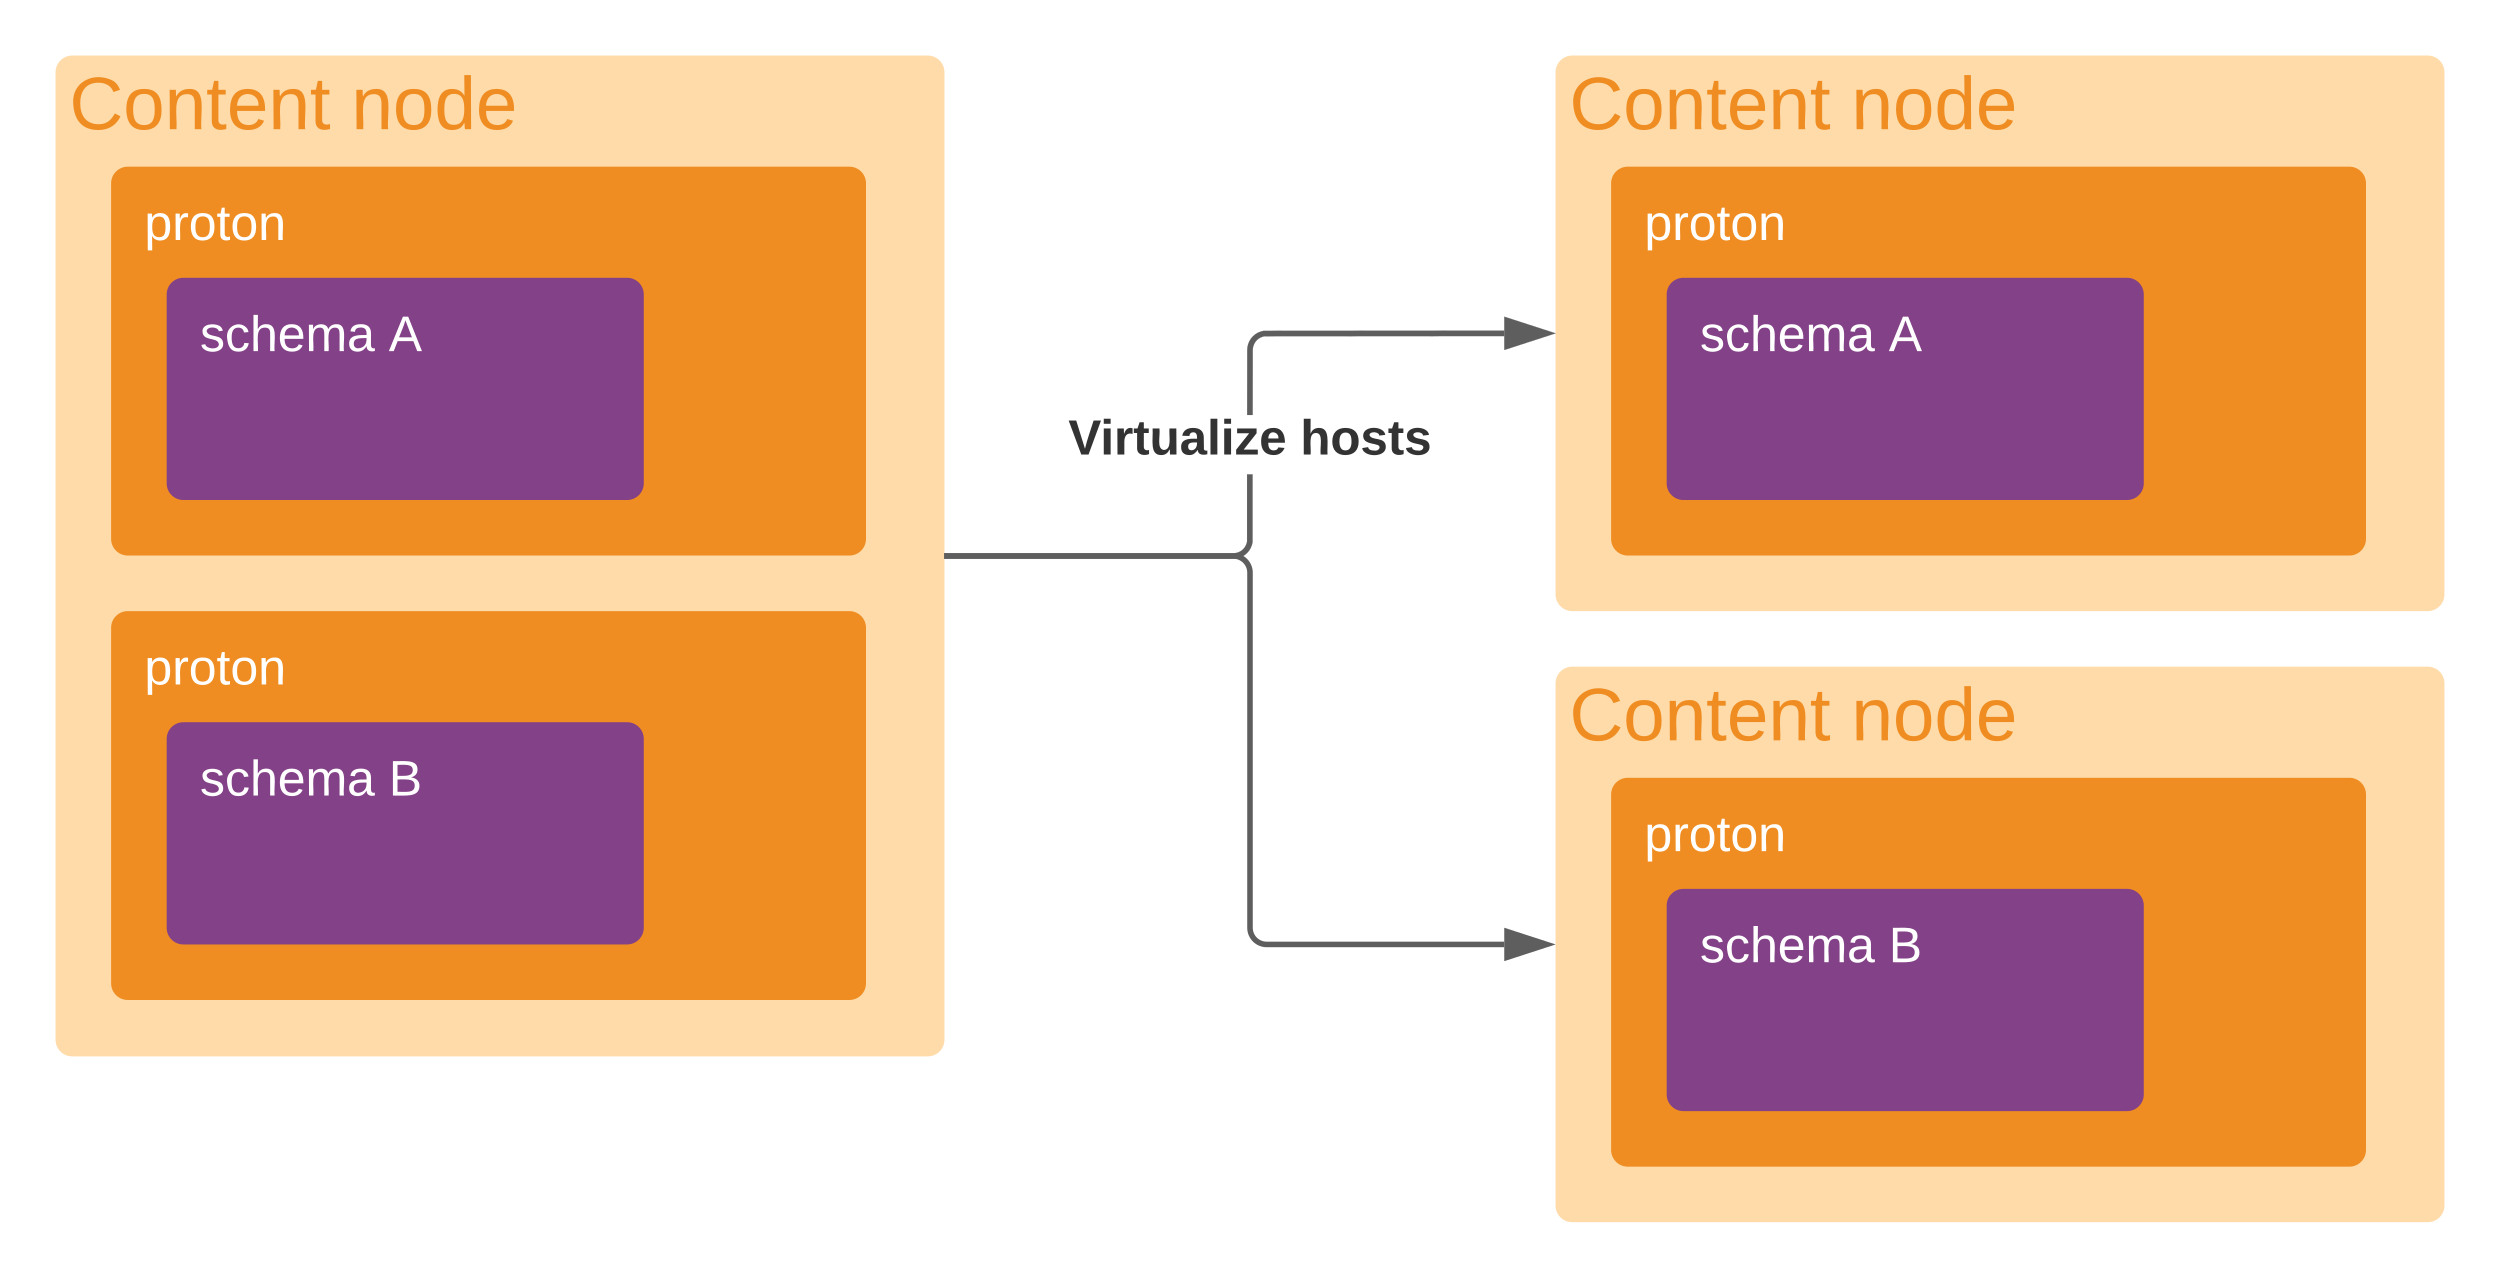
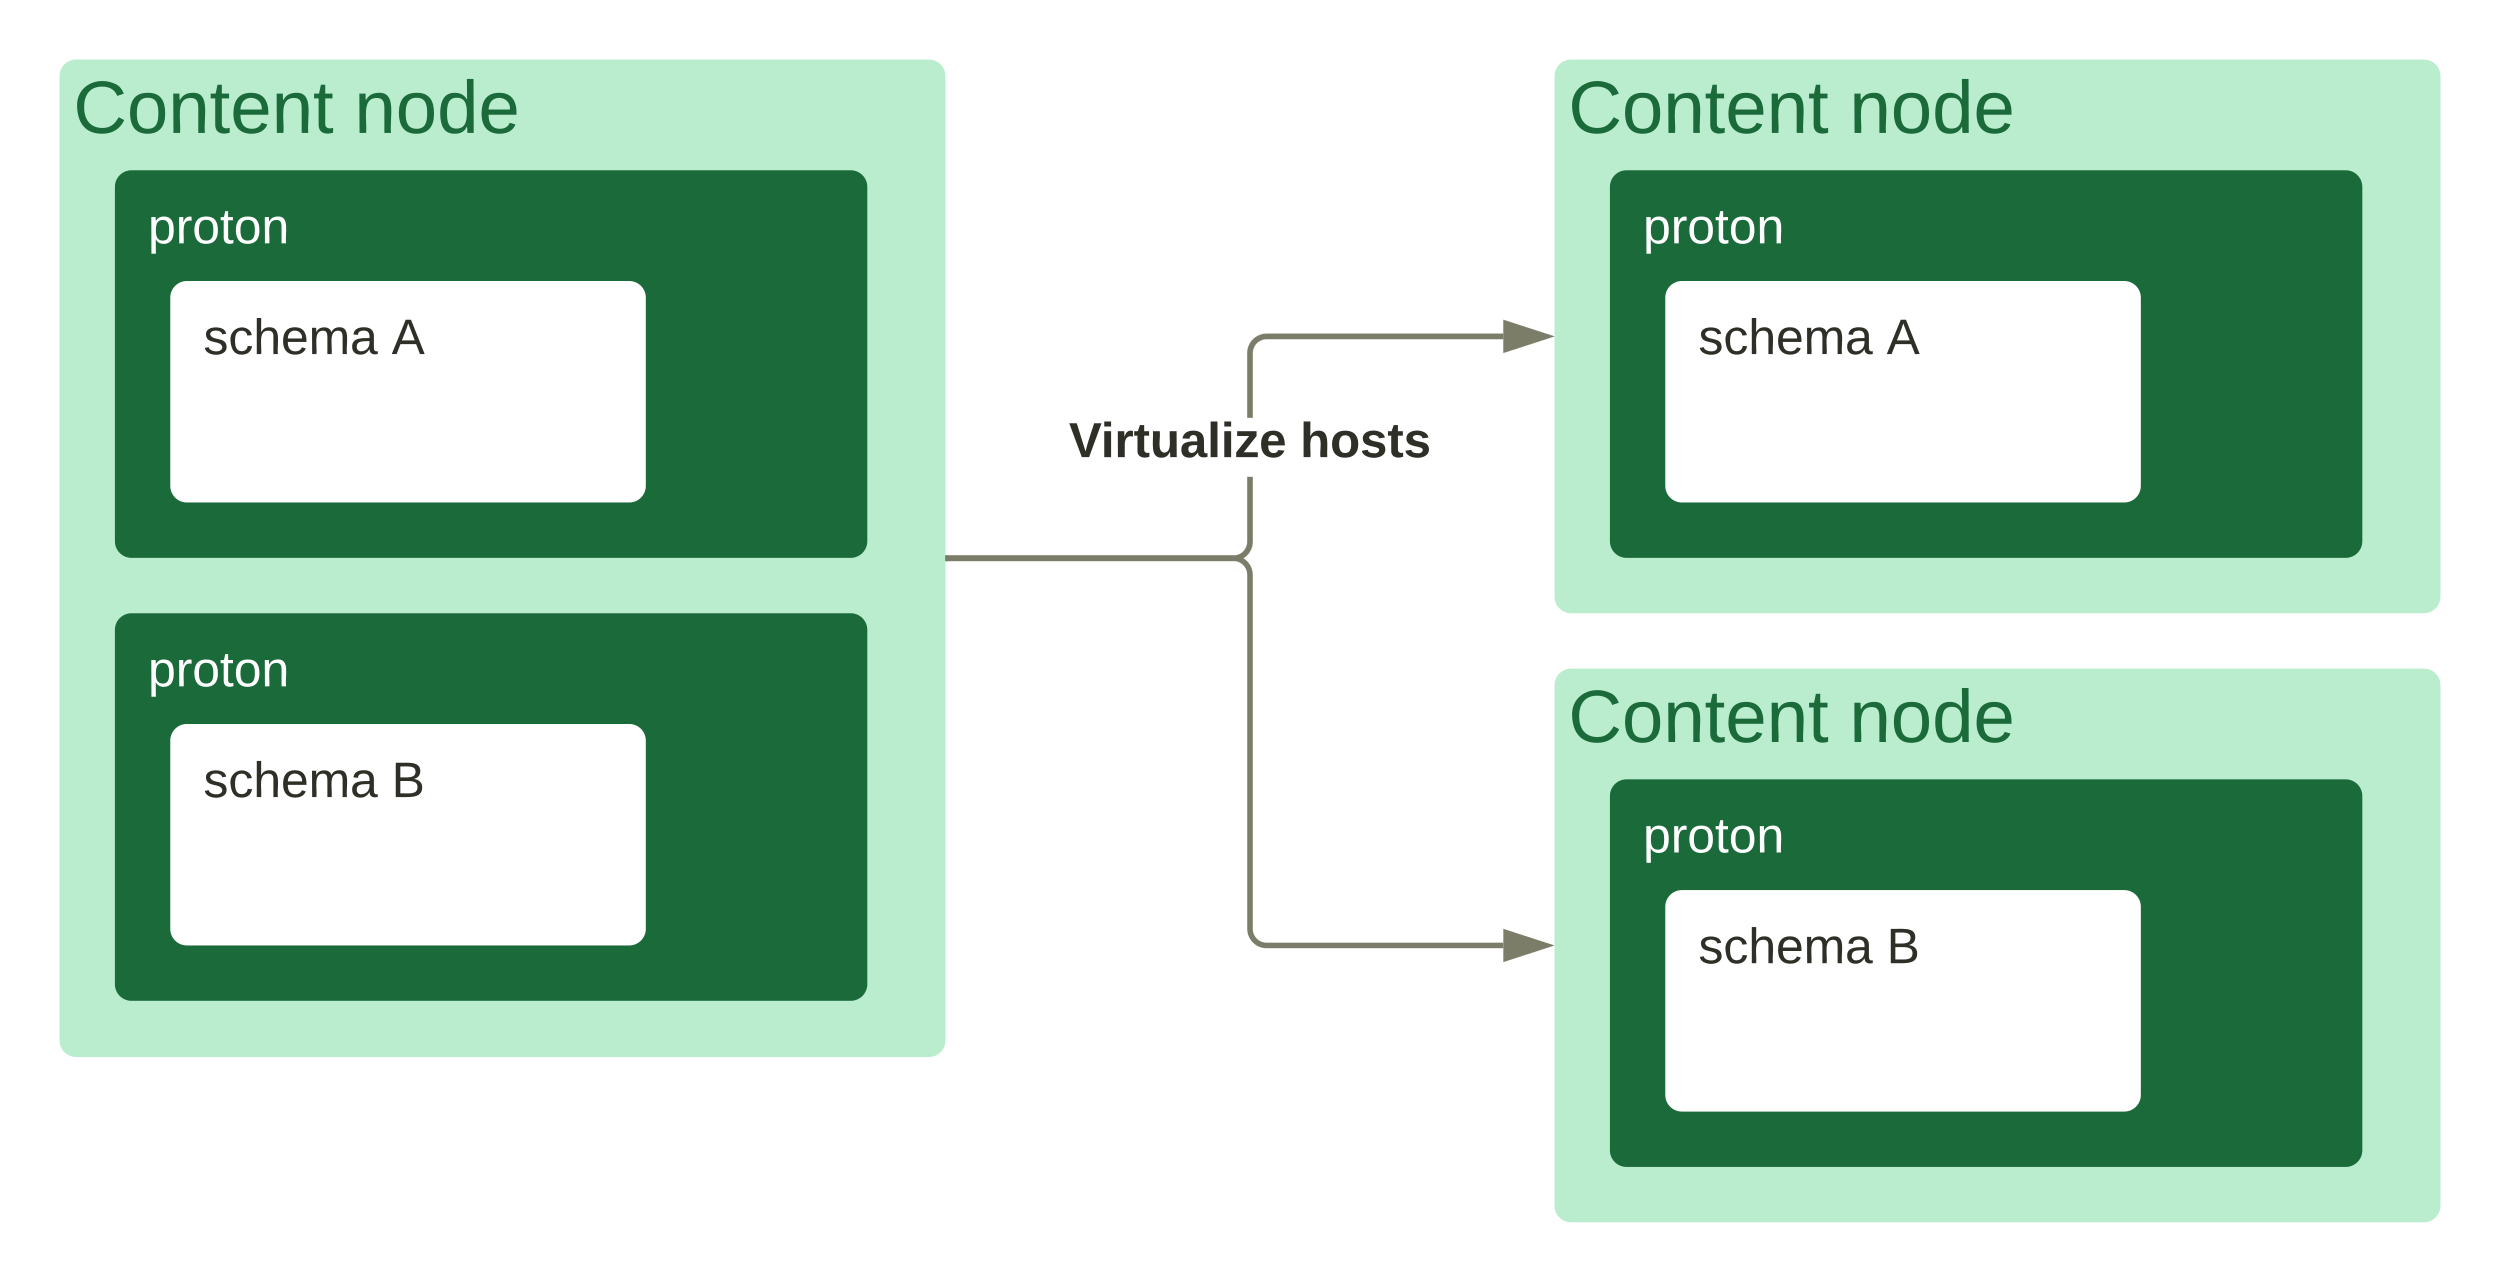
- <svg xmlns="http://www.w3.org/2000/svg" xmlns:ns1="lucid" xmlns:xlink="http://www.w3.org/1999/xlink" width="900" height="460">
-   <g transform="translate(1980 560)" ns1:page-tab-id="0_0">
+ <svg xmlns="http://www.w3.org/2000/svg" xmlns:ns1="lucid" xmlns:xlink="http://www.w3.org/1999/xlink" width="903" height="463">
+   <g transform="translate(1981.5 561.5)" ns1:page-tab-id="0_0">
    <path d="M-2000-1000h1000V0h-1000z" fill="#fff" />
-     <path d="M-1420-314a6 6 0 0 1 6-6h308a6 6 0 0 1 6 6v188a6 6 0 0 1-6 6h-308a6 6 0 0 1-6-6z" stroke="#000" stroke-opacity="0" stroke-width="3" fill="#ffdba9" />
+     <path d="M-1420-314a6 6 0 0 1 6-6h308a6 6 0 0 1 6 6v188a6 6 0 0 1-6 6h-308a6 6 0 0 1-6-6z" stroke="#000" stroke-opacity="0" stroke-width="3" fill="#baedce" />
    <path d="M-1420-314a6 6 0 0 1 6-6h168a6 6 0 0 1 6 6v28a6 6 0 0 1-6 6h-168a6 6 0 0 1-6-6z" stroke="#000" stroke-opacity="0" stroke-width="3" fill="#fff" fill-opacity="0" />
    <use xlink:href="#a" transform="matrix(1,0,0,1,-1415,-315) translate(0 21.51111)" />
    <use xlink:href="#b" transform="matrix(1,0,0,1,-1415,-315) translate(101.5056 21.51111)" />
-     <path d="M-1960-534a6 6 0 0 1 6-6h308a6 6 0 0 1 6 6v348.3a6 6 0 0 1-6 6h-308a6 6 0 0 1-6-6z" stroke="#000" stroke-opacity="0" stroke-width="3" fill="#ffdba9" />
-     <path d="M-1940-334a6 6 0 0 1 6-6h259.76a6 6 0 0 1 6 6v128a6 6 0 0 1-6 6H-1934a6 6 0 0 1-6-6z" stroke="#000" stroke-opacity="0" stroke-width="3" fill="#ef8d22" />
+     <path d="M-1960-534a6 6 0 0 1 6-6h308a6 6 0 0 1 6 6v348.3a6 6 0 0 1-6 6h-308a6 6 0 0 1-6-6z" stroke="#000" stroke-opacity="0" stroke-width="3" fill="#baedce" />
+     <path d="M-1940-334a6 6 0 0 1 6-6h259.77a6 6 0 0 1 6 6v128a6 6 0 0 1-6 6H-1934a6 6 0 0 1-6-6z" stroke="#000" stroke-opacity="0" stroke-width="3" fill="#1b6a3a" />
    <use xlink:href="#c" transform="matrix(1,0,0,1,-1928,-328) translate(0 14.4)" />
    <path d="M-1960-534a6 6 0 0 1 6-6h168a6 6 0 0 1 6 6v28a6 6 0 0 1-6 6h-168a6 6 0 0 1-6-6z" stroke="#000" stroke-opacity="0" stroke-width="3" fill="#fff" fill-opacity="0" />
-     <use xlink:href="#d" transform="matrix(1,0,0,1,-1955,-535) translate(0 21.51111)" />
-     <use xlink:href="#e" transform="matrix(1,0,0,1,-1955,-535) translate(101.5056 21.51111)" />
-     <path d="M-1940-494a6 6 0 0 1 6-6h259.76a6 6 0 0 1 6 6v128a6 6 0 0 1-6 6H-1934a6 6 0 0 1-6-6z" stroke="#000" stroke-opacity="0" stroke-width="3" fill="#ef8d22" />
-     <use xlink:href="#f" transform="matrix(1,0,0,1,-1928,-488) translate(0 14.4)" />
-     <path d="M-1920-454a6 6 0 0 1 6-6h159.76a6 6 0 0 1 6 6v68a6 6 0 0 1-6 6H-1914a6 6 0 0 1-6-6z" stroke="#000" stroke-opacity="0" stroke-width="3" fill="#834187" />
-     <use xlink:href="#g" transform="matrix(1,0,0,1,-1908,-448) translate(0 14.4)" />
-     <use xlink:href="#h" transform="matrix(1,0,0,1,-1908,-448) translate(67.95 14.4)" />
-     <path d="M-1920-294a6 6 0 0 1 6-6h159.76a6 6 0 0 1 6 6v68a6 6 0 0 1-6 6H-1914a6 6 0 0 1-6-6z" stroke="#000" stroke-opacity="0" stroke-width="3" fill="#834187" />
-     <use xlink:href="#i" transform="matrix(1,0,0,1,-1908,-288) translate(0 14.4)" />
-     <use xlink:href="#j" transform="matrix(1,0,0,1,-1908,-288) translate(67.95 14.4)" />
-     <path d="M-1420-534a6 6 0 0 1 6-6h308a6 6 0 0 1 6 6v188a6 6 0 0 1-6 6h-308a6 6 0 0 1-6-6z" stroke="#000" stroke-opacity="0" stroke-width="3" fill="#ffdba9" />
-     <path d="M-1400-274a6 6 0 0 1 6-6h259.76a6 6 0 0 1 6 6v128a6 6 0 0 1-6 6H-1394a6 6 0 0 1-6-6z" stroke="#000" stroke-opacity="0" stroke-width="3" fill="#ef8d22" />
+     <use xlink:href="#a" transform="matrix(1,0,0,1,-1955,-535) translate(0 21.51111)" />
+     <use xlink:href="#b" transform="matrix(1,0,0,1,-1955,-535) translate(101.5056 21.51111)" />
+     <path d="M-1940-494a6 6 0 0 1 6-6h259.77a6 6 0 0 1 6 6v128a6 6 0 0 1-6 6H-1934a6 6 0 0 1-6-6z" stroke="#000" stroke-opacity="0" stroke-width="3" fill="#1b6a3a" />
+     <use xlink:href="#c" transform="matrix(1,0,0,1,-1928,-488) translate(0 14.4)" />
+     <path d="M-1920-454a6 6 0 0 1 6-6h159.77a6 6 0 0 1 6 6v68a6 6 0 0 1-6 6H-1914a6 6 0 0 1-6-6z" stroke="#000" stroke-opacity="0" stroke-width="3" fill="#fff" />
+     <use xlink:href="#d" transform="matrix(1,0,0,1,-1908,-448) translate(0 14.4)" />
+     <use xlink:href="#e" transform="matrix(1,0,0,1,-1908,-448) translate(67.95 14.4)" />
+     <path d="M-1920-294a6 6 0 0 1 6-6h159.77a6 6 0 0 1 6 6v68a6 6 0 0 1-6 6H-1914a6 6 0 0 1-6-6z" stroke="#000" stroke-opacity="0" stroke-width="3" fill="#fff" />
+     <use xlink:href="#d" transform="matrix(1,0,0,1,-1908,-288) translate(0 14.4)" />
+     <use xlink:href="#f" transform="matrix(1,0,0,1,-1908,-288) translate(67.95 14.4)" />
+     <path d="M-1420-534a6 6 0 0 1 6-6h308a6 6 0 0 1 6 6v188a6 6 0 0 1-6 6h-308a6 6 0 0 1-6-6z" stroke="#000" stroke-opacity="0" stroke-width="3" fill="#baedce" />
+     <path d="M-1400-274a6 6 0 0 1 6-6h259.77a6 6 0 0 1 6 6v128a6 6 0 0 1-6 6H-1394a6 6 0 0 1-6-6z" stroke="#000" stroke-opacity="0" stroke-width="3" fill="#1b6a3a" />
    <use xlink:href="#c" transform="matrix(1,0,0,1,-1388,-268) translate(0 14.4)" />
    <path d="M-1420-534a6 6 0 0 1 6-6h168a6 6 0 0 1 6 6v28a6 6 0 0 1-6 6h-168a6 6 0 0 1-6-6z" stroke="#000" stroke-opacity="0" stroke-width="3" fill="#fff" fill-opacity="0" />
    <use xlink:href="#a" transform="matrix(1,0,0,1,-1415,-535) translate(0 21.51111)" />
    <use xlink:href="#b" transform="matrix(1,0,0,1,-1415,-535) translate(101.5056 21.51111)" />
-     <path d="M-1400-494a6 6 0 0 1 6-6h259.76a6 6 0 0 1 6 6v128a6 6 0 0 1-6 6H-1394a6 6 0 0 1-6-6z" stroke="#000" stroke-opacity="0" stroke-width="3" fill="#ef8d22" />
+     <path d="M-1400-494a6 6 0 0 1 6-6h259.77a6 6 0 0 1 6 6v128a6 6 0 0 1-6 6H-1394a6 6 0 0 1-6-6z" stroke="#000" stroke-opacity="0" stroke-width="3" fill="#1b6a3a" />
    <use xlink:href="#c" transform="matrix(1,0,0,1,-1388,-488) translate(0 14.4)" />
-     <path d="M-1380-454a6 6 0 0 1 6-6h159.76a6 6 0 0 1 6 6v68a6 6 0 0 1-6 6H-1374a6 6 0 0 1-6-6z" stroke="#000" stroke-opacity="0" stroke-width="3" fill="#834187" />
-     <use xlink:href="#i" transform="matrix(1,0,0,1,-1368,-448) translate(0 14.4)" />
-     <use xlink:href="#k" transform="matrix(1,0,0,1,-1368,-448) translate(67.95 14.4)" />
-     <path d="M-1380-234a6 6 0 0 1 6-6h159.76a6 6 0 0 1 6 6v68a6 6 0 0 1-6 6H-1374a6 6 0 0 1-6-6z" stroke="#000" stroke-opacity="0" stroke-width="3" fill="#834187" />
-     <use xlink:href="#i" transform="matrix(1,0,0,1,-1368,-228) translate(0 14.4)" />
-     <use xlink:href="#j" transform="matrix(1,0,0,1,-1368,-228) translate(67.95 14.4)" />
-     <path d="M-1529.07-364.8l-.27 1.1-.42 1.02-.57.94-.72.84-.83.7-.94.58-1.02.43-1.06.26-1.06.1h-103.08v-2h103l.82-.08.76-.18.73-.3.67-.4.6-.52.5-.6.4-.67.3-.7.2-.74v-24.22h2zm90.6-74.2l-86.35.07-.72.18-.73.3-.67.4-.6.52-.5.6-.4.66-.3.73-.2.76-.06.82-.03 23.37h-2l.03-23.44.08-1.06.26-1.06.42-1.02.57-.94.72-.83.83-.72.94-.57 1.02-.42 1.1-.27 86.6-.07z" stroke="#5e5e5e" stroke-width=".05" fill="#5e5e5e" />
-     <path d="M-1639-358.85h-1.04v-2h1.03z" fill="#5e5e5e" />
-     <path d="M-1639-358.83h-1.06v-2.05h1.07zm-1-2v1.95h.96v-1.95z" stroke="#5e5e5e" stroke-width=".05" fill="#5e5e5e" />
-     <path d="M-1423.2-440l-14.27 4.64v-9.28z" fill="#5e5e5e" />
-     <path d="M-1419.96-440l-18.5 6v-12zm-16.5 3.26l10.02-3.26-10.03-3.26z" stroke="#5e5e5e" stroke-width=".05" fill="#5e5e5e" />
+     <path d="M-1380-454a6 6 0 0 1 6-6h159.77a6 6 0 0 1 6 6v68a6 6 0 0 1-6 6H-1374a6 6 0 0 1-6-6z" stroke="#000" stroke-opacity="0" stroke-width="3" fill="#fff" />
+     <use xlink:href="#d" transform="matrix(1,0,0,1,-1368,-448) translate(0 14.4)" />
+     <use xlink:href="#e" transform="matrix(1,0,0,1,-1368,-448) translate(67.95 14.4)" />
+     <path d="M-1380-234a6 6 0 0 1 6-6h159.77a6 6 0 0 1 6 6v68a6 6 0 0 1-6 6H-1374a6 6 0 0 1-6-6z" stroke="#000" stroke-opacity="0" stroke-width="3" fill="#fff" />
+     <use xlink:href="#d" transform="matrix(1,0,0,1,-1368,-228) translate(0 14.4)" />
+     <use xlink:href="#f" transform="matrix(1,0,0,1,-1368,-228) translate(67.95 14.4)" />
+     <path d="M-1529-365.82l-.08 1.06-.26 1.07-.42 1.02-.57.94-.72.84-.83.7-.94.58-1.02.43-1.06.26-1.06.08H-1639v-2h102.96l.82-.06.76-.18.73-.3.67-.4.6-.52.5-.6.4-.67.3-.7.2-.77.06-.82v-23.36h2zm90.5-73.18h-85.46l-.82.06-.76.2-.73.3-.67.4-.6.5-.5.6-.4.67-.3.73-.2.76-.06.82v23.37h-2v-23.44l.08-1.06.26-1.06.42-1.02.57-.94.72-.83.83-.72.94-.57 1.02-.42 1.06-.26 1.06-.08h85.54z" stroke="#7b7d68" stroke-width=".05" fill="#7b7d68" />
+     <path d="M-1638.97-358.86h-1.03v-2h1.03z" fill="#7b7d68" />
+     <path d="M-1638.95-358.83h-1.08v-2.05h1.08zm-1.02-2v1.95h.97v-1.95z" stroke="#7b7d68" stroke-width=".05" fill="#7b7d68" />
+     <path d="M-1423.24-440l-14.26 4.63v-9.26z" fill="#7b7d68" />
+     <path d="M-1420-440l-18.5 6v-12zm-16.5 3.26l10.03-3.26-10.03-3.26z" stroke="#7b7d68" stroke-width=".05" fill="#7b7d68" />
    <g>
-       <use xlink:href="#l" transform="matrix(1,0,0,1,-1595.383,-410.5941) translate(0 14.22222)" />
-       <use xlink:href="#m" transform="matrix(1,0,0,1,-1595.383,-410.5941) translate(83.50617 14.22222)" />
+       <use xlink:href="#g" transform="matrix(1,0,0,1,-1595.383,-410.5941) translate(0 14.22222)" />
+       <use xlink:href="#h" transform="matrix(1,0,0,1,-1595.383,-410.5941) translate(83.50617 14.22222)" />
    </g>
-     <path d="M-1639.04-359.85H-1536a6 6 0 0 1 6 6V-226a6 6 0 0 0 6 6h85.53" stroke="#5e5e5e" stroke-width="2" fill="none" />
-     <path d="M-1639-358.85h-1.04v-2h1.03z" stroke="#5e5e5e" stroke-width=".05" fill="#5e5e5e" />
-     <path d="M-1423.2-220l-14.27 4.64v-9.28z" stroke="#5e5e5e" stroke-width="2" fill="#5e5e5e" />
+     <path d="M-1639-359.86h103a6 6 0 0 1 6 6V-226a6 6 0 0 0 6 6h85.5" stroke="#7b7d68" stroke-width="2" fill="none" />
+     <path d="M-1638.97-358.86h-1.03v-2h1.03z" stroke="#7b7d68" stroke-width=".05" fill="#7b7d68" />
+     <path d="M-1423.24-220l-14.26 4.63v-9.26z" stroke="#7b7d68" stroke-width="2" fill="#7b7d68" />
    <defs>
-       <path fill="#ef8d22" d="M212-179c-10-28-35-45-73-45-59 0-87 40-87 99 0 60 29 101 89 101 43 0 62-24 78-52l27 14C228-24 195 4 139 4 59 4 22-46 18-125c-6-104 99-153 187-111 19 9 31 26 39 46" id="n" />
-       <path fill="#ef8d22" d="M100-194c62-1 85 37 85 99 1 63-27 99-86 99S16-35 15-95c0-66 28-99 85-99zM99-20c44 1 53-31 53-75 0-43-8-75-51-75s-53 32-53 75 10 74 51 75" id="o" />
-       <path fill="#ef8d22" d="M117-194c89-4 53 116 60 194h-32v-121c0-31-8-49-39-48C34-167 62-67 57 0H25l-1-190h30c1 10-1 24 2 32 11-22 29-35 61-36" id="p" />
-       <path fill="#ef8d22" d="M59-47c-2 24 18 29 38 22v24C64 9 27 4 27-40v-127H5v-23h24l9-43h21v43h35v23H59v120" id="q" />
-       <path fill="#ef8d22" d="M100-194c63 0 86 42 84 106H49c0 40 14 67 53 68 26 1 43-12 49-29l28 8c-11 28-37 45-77 45C44 4 14-33 15-96c1-61 26-98 85-98zm52 81c6-60-76-77-97-28-3 7-6 17-6 28h103" id="r" />
+       <path fill="#1b6a3a" d="M212-179c-10-28-35-45-73-45-59 0-87 40-87 99 0 60 29 101 89 101 43 0 62-24 78-52l27 14C228-24 195 4 139 4 59 4 22-46 18-125c-6-104 99-153 187-111 19 9 31 26 39 46" id="i" />
+       <path fill="#1b6a3a" d="M100-194c62-1 85 37 85 99 1 63-27 99-86 99S16-35 15-95c0-66 28-99 85-99zM99-20c44 1 53-31 53-75 0-43-8-75-51-75s-53 32-53 75 10 74 51 75" id="j" />
+       <path fill="#1b6a3a" d="M117-194c89-4 53 116 60 194h-32v-121c0-31-8-49-39-48C34-167 62-67 57 0H25l-1-190h30c1 10-1 24 2 32 11-22 29-35 61-36" id="k" />
+       <path fill="#1b6a3a" d="M59-47c-2 24 18 29 38 22v24C64 9 27 4 27-40v-127H5v-23h24l9-43h21v43h35v23H59v120" id="l" />
+       <path fill="#1b6a3a" d="M100-194c63 0 86 42 84 106H49c0 40 14 67 53 68 26 1 43-12 49-29l28 8c-11 28-37 45-77 45C44 4 14-33 15-96c1-61 26-98 85-98zm52 81c6-60-76-77-97-28-3 7-6 17-6 28h103" id="m" />
      <g id="a">
-         <use transform="matrix(0.07469136,0,0,0.07469136,0,0)" xlink:href="#n" />
-         <use transform="matrix(0.07469136,0,0,0.07469136,19.34506,0)" xlink:href="#o" />
-         <use transform="matrix(0.07469136,0,0,0.07469136,34.28333,0)" xlink:href="#p" />
-         <use transform="matrix(0.07469136,0,0,0.07469136,49.2216,0)" xlink:href="#q" />
-         <use transform="matrix(0.07469136,0,0,0.07469136,56.69074,0)" xlink:href="#r" />
-         <use transform="matrix(0.07469136,0,0,0.07469136,71.62901,0)" xlink:href="#p" />
-         <use transform="matrix(0.07469136,0,0,0.07469136,86.56728,0)" xlink:href="#q" />
+         <use transform="matrix(0.07469136,0,0,0.07469136,0,0)" xlink:href="#i" />
+         <use transform="matrix(0.07469136,0,0,0.07469136,19.34506,0)" xlink:href="#j" />
+         <use transform="matrix(0.07469136,0,0,0.07469136,34.28333,0)" xlink:href="#k" />
+         <use transform="matrix(0.07469136,0,0,0.07469136,49.2216,0)" xlink:href="#l" />
+         <use transform="matrix(0.07469136,0,0,0.07469136,56.69074,0)" xlink:href="#m" />
+         <use transform="matrix(0.07469136,0,0,0.07469136,71.62901,0)" xlink:href="#k" />
+         <use transform="matrix(0.07469136,0,0,0.07469136,86.56728,0)" xlink:href="#l" />
      </g>
-       <path fill="#ef8d22" d="M85-194c31 0 48 13 60 33l-1-100h32l1 261h-30c-2-10 0-23-3-31C134-8 116 4 85 4 32 4 16-35 15-94c0-66 23-100 70-100zm9 24c-40 0-46 34-46 75 0 40 6 74 45 74 42 0 51-32 51-76 0-42-9-74-50-73" id="s" />
+       <path fill="#1b6a3a" d="M85-194c31 0 48 13 60 33l-1-100h32l1 261h-30c-2-10 0-23-3-31C134-8 116 4 85 4 32 4 16-35 15-94c0-66 23-100 70-100zm9 24c-40 0-46 34-46 75 0 40 6 74 45 74 42 0 51-32 51-76 0-42-9-74-50-73" id="n" />
      <g id="b">
-         <use transform="matrix(0.07469136,0,0,0.07469136,0,0)" xlink:href="#p" />
-         <use transform="matrix(0.07469136,0,0,0.07469136,14.93827,0)" xlink:href="#o" />
-         <use transform="matrix(0.07469136,0,0,0.07469136,29.87654,0)" xlink:href="#s" />
-         <use transform="matrix(0.07469136,0,0,0.07469136,44.81481,0)" xlink:href="#r" />
+         <use transform="matrix(0.07469136,0,0,0.07469136,0,0)" xlink:href="#k" />
+         <use transform="matrix(0.07469136,0,0,0.07469136,14.93827,0)" xlink:href="#j" />
+         <use transform="matrix(0.07469136,0,0,0.07469136,29.87654,0)" xlink:href="#n" />
+         <use transform="matrix(0.07469136,0,0,0.07469136,44.81481,0)" xlink:href="#m" />
      </g>
-       <path fill="#fff" d="M115-194c55 1 70 41 70 98S169 2 115 4C84 4 66-9 55-30l1 105H24l-1-265h31l2 30c10-21 28-34 59-34zm-8 174c40 0 45-34 45-75s-6-73-45-74c-42 0-51 32-51 76 0 43 10 73 51 73" id="t" />
-       <path fill="#fff" d="M114-163C36-179 61-72 57 0H25l-1-190h30c1 12-1 29 2 39 6-27 23-49 58-41v29" id="u" />
-       <path fill="#fff" d="M100-194c62-1 85 37 85 99 1 63-27 99-86 99S16-35 15-95c0-66 28-99 85-99zM99-20c44 1 53-31 53-75 0-43-8-75-51-75s-53 32-53 75 10 74 51 75" id="v" />
-       <path fill="#fff" d="M59-47c-2 24 18 29 38 22v24C64 9 27 4 27-40v-127H5v-23h24l9-43h21v43h35v23H59v120" id="w" />
-       <path fill="#fff" d="M117-194c89-4 53 116 60 194h-32v-121c0-31-8-49-39-48C34-167 62-67 57 0H25l-1-190h30c1 10-1 24 2 32 11-22 29-35 61-36" id="x" />
+       <path fill="#fff" d="M115-194c55 1 70 41 70 98S169 2 115 4C84 4 66-9 55-30l1 105H24l-1-265h31l2 30c10-21 28-34 59-34zm-8 174c40 0 45-34 45-75s-6-73-45-74c-42 0-51 32-51 76 0 43 10 73 51 73" id="o" />
+       <path fill="#fff" d="M114-163C36-179 61-72 57 0H25l-1-190h30c1 12-1 29 2 39 6-27 23-49 58-41v29" id="p" />
+       <path fill="#fff" d="M100-194c62-1 85 37 85 99 1 63-27 99-86 99S16-35 15-95c0-66 28-99 85-99zM99-20c44 1 53-31 53-75 0-43-8-75-51-75s-53 32-53 75 10 74 51 75" id="q" />
+       <path fill="#fff" d="M59-47c-2 24 18 29 38 22v24C64 9 27 4 27-40v-127H5v-23h24l9-43h21v43h35v23H59v120" id="r" />
+       <path fill="#fff" d="M117-194c89-4 53 116 60 194h-32v-121c0-31-8-49-39-48C34-167 62-67 57 0H25l-1-190h30c1 10-1 24 2 32 11-22 29-35 61-36" id="s" />
      <g id="c">
+         <use transform="matrix(0.05,0,0,0.05,0,0)" xlink:href="#o" />
+         <use transform="matrix(0.05,0,0,0.05,10,0)" xlink:href="#p" />
+         <use transform="matrix(0.05,0,0,0.05,15.95,0)" xlink:href="#q" />
+         <use transform="matrix(0.05,0,0,0.05,25.95,0)" xlink:href="#r" />
+         <use transform="matrix(0.05,0,0,0.05,30.95,0)" xlink:href="#q" />
+         <use transform="matrix(0.05,0,0,0.05,40.95,0)" xlink:href="#s" />
+       </g>
+       <path fill="#2e2f27" d="M135-143c-3-34-86-38-87 0 15 53 115 12 119 90S17 21 10-45l28-5c4 36 97 45 98 0-10-56-113-15-118-90-4-57 82-63 122-42 12 7 21 19 24 35" id="t" />
+       <path fill="#2e2f27" d="M96-169c-40 0-48 33-48 73s9 75 48 75c24 0 41-14 43-38l32 2c-6 37-31 61-74 61-59 0-76-41-82-99-10-93 101-131 147-64 4 7 5 14 7 22l-32 3c-4-21-16-35-41-35" id="u" />
+       <path fill="#2e2f27" d="M106-169C34-169 62-67 57 0H25v-261h32l-1 103c12-21 28-36 61-36 89 0 53 116 60 194h-32v-121c2-32-8-49-39-48" id="v" />
+       <path fill="#2e2f27" d="M100-194c63 0 86 42 84 106H49c0 40 14 67 53 68 26 1 43-12 49-29l28 8c-11 28-37 45-77 45C44 4 14-33 15-96c1-61 26-98 85-98zm52 81c6-60-76-77-97-28-3 7-6 17-6 28h103" id="w" />
+       <path fill="#2e2f27" d="M210-169c-67 3-38 105-44 169h-31v-121c0-29-5-50-35-48C34-165 62-65 56 0H25l-1-190h30c1 10-1 24 2 32 10-44 99-50 107 0 11-21 27-35 58-36 85-2 47 119 55 194h-31v-121c0-29-5-49-35-48" id="x" />
+       <path fill="#2e2f27" d="M141-36C126-15 110 5 73 4 37 3 15-17 15-53c-1-64 63-63 125-63 3-35-9-54-41-54-24 1-41 7-42 31l-33-3c5-37 33-52 76-52 45 0 72 20 72 64v82c-1 20 7 32 28 27v20c-31 9-61-2-59-35zM48-53c0 20 12 33 32 33 41-3 63-29 60-74-43 2-92-5-92 41" id="y" />
+       <g id="d">
        <use transform="matrix(0.05,0,0,0.05,0,0)" xlink:href="#t" />
-         <use transform="matrix(0.05,0,0,0.05,10,0)" xlink:href="#u" />
-         <use transform="matrix(0.05,0,0,0.05,15.95,0)" xlink:href="#v" />
-         <use transform="matrix(0.05,0,0,0.05,25.95,0)" xlink:href="#w" />
-         <use transform="matrix(0.05,0,0,0.05,30.95,0)" xlink:href="#v" />
-         <use transform="matrix(0.05,0,0,0.05,40.95,0)" xlink:href="#x" />
+         <use transform="matrix(0.05,0,0,0.05,9,0)" xlink:href="#u" />
+         <use transform="matrix(0.05,0,0,0.05,18,0)" xlink:href="#v" />
+         <use transform="matrix(0.05,0,0,0.05,28,0)" xlink:href="#w" />
+         <use transform="matrix(0.05,0,0,0.05,38,0)" xlink:href="#x" />
+         <use transform="matrix(0.05,0,0,0.05,52.95,0)" xlink:href="#y" />
      </g>
-       <g id="d">
-         <use transform="matrix(0.07469136,0,0,0.07469136,0,0)" xlink:href="#n" />
-         <use transform="matrix(0.07469136,0,0,0.07469136,19.34506,0)" xlink:href="#o" />
-         <use transform="matrix(0.07469136,0,0,0.07469136,34.28333,0)" xlink:href="#p" />
-         <use transform="matrix(0.07469136,0,0,0.07469136,49.2216,0)" xlink:href="#q" />
-         <use transform="matrix(0.07469136,0,0,0.07469136,56.69074,0)" xlink:href="#r" />
-         <use transform="matrix(0.07469136,0,0,0.07469136,71.62901,0)" xlink:href="#p" />
-         <use transform="matrix(0.07469136,0,0,0.07469136,86.56728,0)" xlink:href="#q" />
+       <path fill="#2e2f27" d="M205 0l-28-72H64L36 0H1l101-248h38L239 0h-34zm-38-99l-47-123c-12 45-31 82-46 123h93" id="z" />
+       <use transform="matrix(0.05,0,0,0.05,0,0)" xlink:href="#z" id="e" />
+       <path fill="#2e2f27" d="M160-131c35 5 61 23 61 61C221 17 115-2 30 0v-248c76 3 177-17 177 60 0 33-19 50-47 57zm-97-11c50-1 110 9 110-42 0-47-63-36-110-37v79zm0 115c55-2 124 14 124-45 0-56-70-42-124-44v89" id="A" />
+       <use transform="matrix(0.05,0,0,0.05,0,0)" xlink:href="#A" id="f" />
+       <path fill="#2e2f27" d="M147 0H94L2-248h55l64 206c17-72 42-137 63-206h54" id="B" />
+       <path fill="#2e2f27" d="M25-224v-37h50v37H25zM25 0v-190h50V0H25" id="C" />
+       <path fill="#2e2f27" d="M135-150c-39-12-60 13-60 57V0H25l-1-190h47c2 13-1 29 3 40 6-28 27-53 61-41v41" id="D" />
+       <path fill="#2e2f27" d="M115-3C79 11 28 4 28-45v-112H4v-33h27l15-45h31v45h36v33H77v99c-1 23 16 31 38 25v30" id="E" />
+       <path fill="#2e2f27" d="M85 4C-2 5 27-109 22-190h50c7 57-23 150 33 157 60-5 35-97 40-157h50l1 190h-47c-2-12 1-28-3-38-12 25-28 42-61 42" id="F" />
+       <path fill="#2e2f27" d="M133-34C117-15 103 5 69 4 32 3 11-16 11-54c-1-60 55-63 116-61 1-26-3-47-28-47-18 1-26 9-28 27l-52-2c7-38 36-58 82-57s74 22 75 68l1 82c-1 14 12 18 25 15v27c-30 8-71 5-69-32zm-48 3c29 0 43-24 42-57-32 0-66-3-65 30 0 17 8 27 23 27" id="G" />
+       <path fill="#2e2f27" d="M25 0v-261h50V0H25" id="H" />
+       <path fill="#2e2f27" d="M12 0v-35l95-120H19v-35h142v35L67-36h103V0H12" id="I" />
+       <path fill="#2e2f27" d="M185-48c-13 30-37 53-82 52C43 2 14-33 14-96s30-98 90-98c62 0 83 45 84 108H66c0 31 8 55 39 56 18 0 30-7 34-22zm-45-69c5-46-57-63-70-21-2 6-4 13-4 21h74" id="J" />
+       <g id="g">
+         <use transform="matrix(0.04938272,0,0,0.04938272,0,0)" xlink:href="#B" />
+         <use transform="matrix(0.04938272,0,0,0.04938272,11.50617,0)" xlink:href="#C" />
+         <use transform="matrix(0.04938272,0,0,0.04938272,16.44444,0)" xlink:href="#D" />
+         <use transform="matrix(0.04938272,0,0,0.04938272,23.35802,0)" xlink:href="#E" />
+         <use transform="matrix(0.04938272,0,0,0.04938272,29.23457,0)" xlink:href="#F" />
+         <use transform="matrix(0.04938272,0,0,0.04938272,40.04938,0)" xlink:href="#G" />
+         <use transform="matrix(0.04938272,0,0,0.04938272,49.92593,0)" xlink:href="#H" />
+         <use transform="matrix(0.04938272,0,0,0.04938272,54.8642,0)" xlink:href="#C" />
+         <use transform="matrix(0.04938272,0,0,0.04938272,59.80247,0)" xlink:href="#I" />
+         <use transform="matrix(0.04938272,0,0,0.04938272,68.69136,0)" xlink:href="#J" />
      </g>
-       <g id="e">
-         <use transform="matrix(0.07469136,0,0,0.07469136,0,0)" xlink:href="#p" />
-         <use transform="matrix(0.07469136,0,0,0.07469136,14.93827,0)" xlink:href="#o" />
-         <use transform="matrix(0.07469136,0,0,0.07469136,29.87654,0)" xlink:href="#s" />
-         <use transform="matrix(0.07469136,0,0,0.07469136,44.81481,0)" xlink:href="#r" />
-       </g>
-       <g id="f">
-         <use transform="matrix(0.05,0,0,0.05,0,0)" xlink:href="#t" />
-         <use transform="matrix(0.05,0,0,0.05,10,0)" xlink:href="#u" />
-         <use transform="matrix(0.05,0,0,0.05,15.95,0)" xlink:href="#v" />
-         <use transform="matrix(0.05,0,0,0.05,25.95,0)" xlink:href="#w" />
-         <use transform="matrix(0.05,0,0,0.05,30.95,0)" xlink:href="#v" />
-         <use transform="matrix(0.05,0,0,0.05,40.95,0)" xlink:href="#x" />
-       </g>
-       <path fill="#fff" d="M135-143c-3-34-86-38-87 0 15 53 115 12 119 90S17 21 10-45l28-5c4 36 97 45 98 0-10-56-113-15-118-90-4-57 82-63 122-42 12 7 21 19 24 35" id="y" />
-       <path fill="#fff" d="M96-169c-40 0-48 33-48 73s9 75 48 75c24 0 41-14 43-38l32 2c-6 37-31 61-74 61-59 0-76-41-82-99-10-93 101-131 147-64 4 7 5 14 7 22l-32 3c-4-21-16-35-41-35" id="z" />
-       <path fill="#fff" d="M106-169C34-169 62-67 57 0H25v-261h32l-1 103c12-21 28-36 61-36 89 0 53 116 60 194h-32v-121c2-32-8-49-39-48" id="A" />
-       <path fill="#fff" d="M100-194c63 0 86 42 84 106H49c0 40 14 67 53 68 26 1 43-12 49-29l28 8c-11 28-37 45-77 45C44 4 14-33 15-96c1-61 26-98 85-98zm52 81c6-60-76-77-97-28-3 7-6 17-6 28h103" id="B" />
-       <path fill="#fff" d="M210-169c-67 3-38 105-44 169h-31v-121c0-29-5-50-35-48C34-165 62-65 56 0H25l-1-190h30c1 10-1 24 2 32 10-44 99-50 107 0 11-21 27-35 58-36 85-2 47 119 55 194h-31v-121c0-29-5-49-35-48" id="C" />
-       <path fill="#fff" d="M141-36C126-15 110 5 73 4 37 3 15-17 15-53c-1-64 63-63 125-63 3-35-9-54-41-54-24 1-41 7-42 31l-33-3c5-37 33-52 76-52 45 0 72 20 72 64v82c-1 20 7 32 28 27v20c-31 9-61-2-59-35zM48-53c0 20 12 33 32 33 41-3 63-29 60-74-43 2-92-5-92 41" id="D" />
-       <g id="g">
-         <use transform="matrix(0.05,0,0,0.05,0,0)" xlink:href="#y" />
-         <use transform="matrix(0.05,0,0,0.05,9,0)" xlink:href="#z" />
-         <use transform="matrix(0.05,0,0,0.05,18,0)" xlink:href="#A" />
-         <use transform="matrix(0.05,0,0,0.05,28,0)" xlink:href="#B" />
-         <use transform="matrix(0.05,0,0,0.05,38,0)" xlink:href="#C" />
-         <use transform="matrix(0.05,0,0,0.05,52.95,0)" xlink:href="#D" />
-       </g>
-       <path fill="#fff" d="M205 0l-28-72H64L36 0H1l101-248h38L239 0h-34zm-38-99l-47-123c-12 45-31 82-46 123h93" id="E" />
-       <use transform="matrix(0.05,0,0,0.05,0,0)" xlink:href="#E" id="h" />
-       <g id="i">
-         <use transform="matrix(0.05,0,0,0.05,0,0)" xlink:href="#y" />
-         <use transform="matrix(0.05,0,0,0.05,9,0)" xlink:href="#z" />
-         <use transform="matrix(0.05,0,0,0.05,18,0)" xlink:href="#A" />
-         <use transform="matrix(0.05,0,0,0.05,28,0)" xlink:href="#B" />
-         <use transform="matrix(0.05,0,0,0.05,38,0)" xlink:href="#C" />
-         <use transform="matrix(0.05,0,0,0.05,52.95,0)" xlink:href="#D" />
-       </g>
-       <path fill="#fff" d="M160-131c35 5 61 23 61 61C221 17 115-2 30 0v-248c76 3 177-17 177 60 0 33-19 50-47 57zm-97-11c50-1 110 9 110-42 0-47-63-36-110-37v79zm0 115c55-2 124 14 124-45 0-56-70-42-124-44v89" id="F" />
-       <use transform="matrix(0.05,0,0,0.05,0,0)" xlink:href="#F" id="j" />
-       <use transform="matrix(0.05,0,0,0.05,0,0)" xlink:href="#E" id="k" />
-       <path fill="#333" d="M147 0H94L2-248h55l64 206c17-72 42-137 63-206h54" id="G" />
-       <path fill="#333" d="M25-224v-37h50v37H25zM25 0v-190h50V0H25" id="H" />
-       <path fill="#333" d="M135-150c-39-12-60 13-60 57V0H25l-1-190h47c2 13-1 29 3 40 6-28 27-53 61-41v41" id="I" />
-       <path fill="#333" d="M115-3C79 11 28 4 28-45v-112H4v-33h27l15-45h31v45h36v33H77v99c-1 23 16 31 38 25v30" id="J" />
-       <path fill="#333" d="M85 4C-2 5 27-109 22-190h50c7 57-23 150 33 157 60-5 35-97 40-157h50l1 190h-47c-2-12 1-28-3-38-12 25-28 42-61 42" id="K" />
-       <path fill="#333" d="M133-34C117-15 103 5 69 4 32 3 11-16 11-54c-1-60 55-63 116-61 1-26-3-47-28-47-18 1-26 9-28 27l-52-2c7-38 36-58 82-57s74 22 75 68l1 82c-1 14 12 18 25 15v27c-30 8-71 5-69-32zm-48 3c29 0 43-24 42-57-32 0-66-3-65 30 0 17 8 27 23 27" id="L" />
-       <path fill="#333" d="M25 0v-261h50V0H25" id="M" />
-       <path fill="#333" d="M12 0v-35l95-120H19v-35h142v35L67-36h103V0H12" id="N" />
-       <path fill="#333" d="M185-48c-13 30-37 53-82 52C43 2 14-33 14-96s30-98 90-98c62 0 83 45 84 108H66c0 31 8 55 39 56 18 0 30-7 34-22zm-45-69c5-46-57-63-70-21-2 6-4 13-4 21h74" id="O" />
-       <g id="l">
-         <use transform="matrix(0.04938272,0,0,0.04938272,0,0)" xlink:href="#G" />
-         <use transform="matrix(0.04938272,0,0,0.04938272,11.50617,0)" xlink:href="#H" />
-         <use transform="matrix(0.04938272,0,0,0.04938272,16.44444,0)" xlink:href="#I" />
-         <use transform="matrix(0.04938272,0,0,0.04938272,23.35802,0)" xlink:href="#J" />
-         <use transform="matrix(0.04938272,0,0,0.04938272,29.23457,0)" xlink:href="#K" />
-         <use transform="matrix(0.04938272,0,0,0.04938272,40.04938,0)" xlink:href="#L" />
-         <use transform="matrix(0.04938272,0,0,0.04938272,49.92593,0)" xlink:href="#M" />
-         <use transform="matrix(0.04938272,0,0,0.04938272,54.8642,0)" xlink:href="#H" />
-         <use transform="matrix(0.04938272,0,0,0.04938272,59.80247,0)" xlink:href="#N" />
-         <use transform="matrix(0.04938272,0,0,0.04938272,68.69136,0)" xlink:href="#O" />
-       </g>
-       <path fill="#333" d="M114-157C55-157 80-60 75 0H25v-261h50l-1 109c12-26 28-41 61-42 86-1 58 113 63 194h-50c-7-57 23-157-34-157" id="P" />
-       <path fill="#333" d="M110-194c64 0 96 36 96 99 0 64-35 99-97 99-61 0-95-36-95-99 0-62 34-99 96-99zm-1 164c35 0 45-28 45-65 0-40-10-65-43-65-34 0-45 26-45 65 0 36 10 65 43 65" id="Q" />
-       <path fill="#333" d="M137-138c1-29-70-34-71-4 15 46 118 7 119 86 1 83-164 76-172 9l43-7c4 19 20 25 44 25 33 8 57-30 24-41C81-84 22-81 20-136c-2-80 154-74 161-7" id="R" />
-       <g id="m">
-         <use transform="matrix(0.04938272,0,0,0.04938272,0,0)" xlink:href="#P" />
-         <use transform="matrix(0.04938272,0,0,0.04938272,10.81481,0)" xlink:href="#Q" />
-         <use transform="matrix(0.04938272,0,0,0.04938272,21.62963,0)" xlink:href="#R" />
-         <use transform="matrix(0.04938272,0,0,0.04938272,31.50617,0)" xlink:href="#J" />
-         <use transform="matrix(0.04938272,0,0,0.04938272,37.38272,0)" xlink:href="#R" />
+       <path fill="#2e2f27" d="M114-157C55-157 80-60 75 0H25v-261h50l-1 109c12-26 28-41 61-42 86-1 58 113 63 194h-50c-7-57 23-157-34-157" id="K" />
+       <path fill="#2e2f27" d="M110-194c64 0 96 36 96 99 0 64-35 99-97 99-61 0-95-36-95-99 0-62 34-99 96-99zm-1 164c35 0 45-28 45-65 0-40-10-65-43-65-34 0-45 26-45 65 0 36 10 65 43 65" id="L" />
+       <path fill="#2e2f27" d="M137-138c1-29-70-34-71-4 15 46 118 7 119 86 1 83-164 76-172 9l43-7c4 19 20 25 44 25 33 8 57-30 24-41C81-84 22-81 20-136c-2-80 154-74 161-7" id="M" />
+       <g id="h">
+         <use transform="matrix(0.04938272,0,0,0.04938272,0,0)" xlink:href="#K" />
+         <use transform="matrix(0.04938272,0,0,0.04938272,10.81481,0)" xlink:href="#L" />
+         <use transform="matrix(0.04938272,0,0,0.04938272,21.62963,0)" xlink:href="#M" />
+         <use transform="matrix(0.04938272,0,0,0.04938272,31.50617,0)" xlink:href="#E" />
+         <use transform="matrix(0.04938272,0,0,0.04938272,37.38272,0)" xlink:href="#M" />
      </g>
    </defs>
  </g>
</svg>
